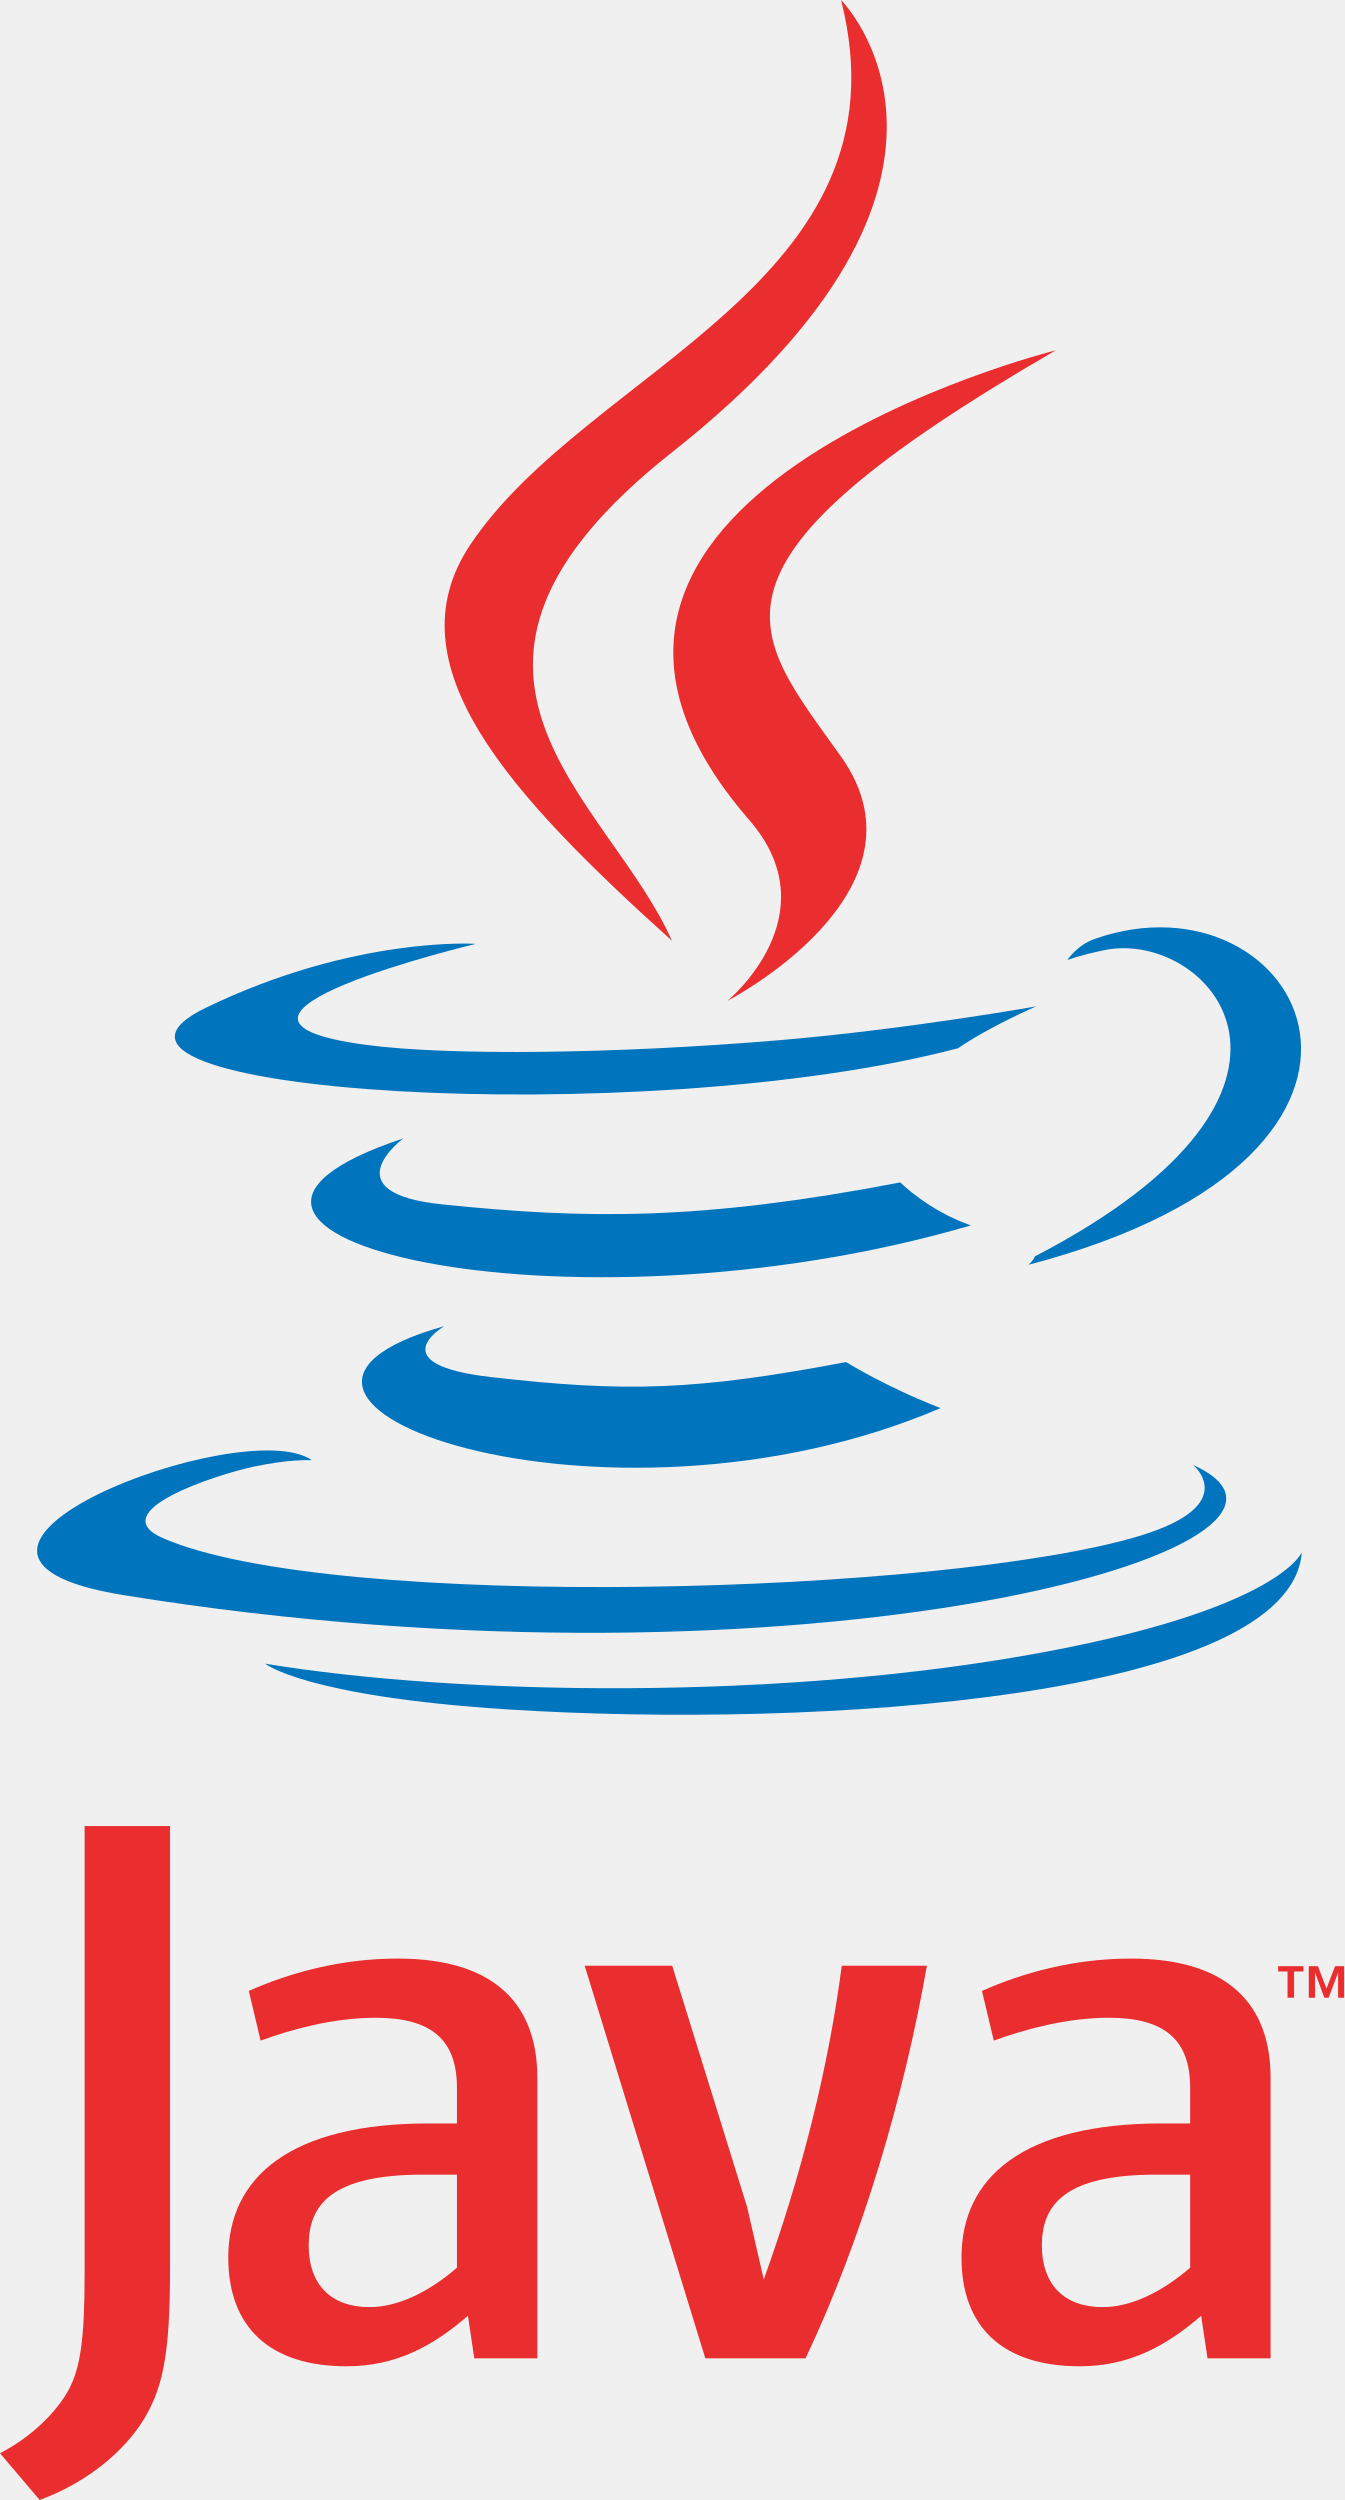
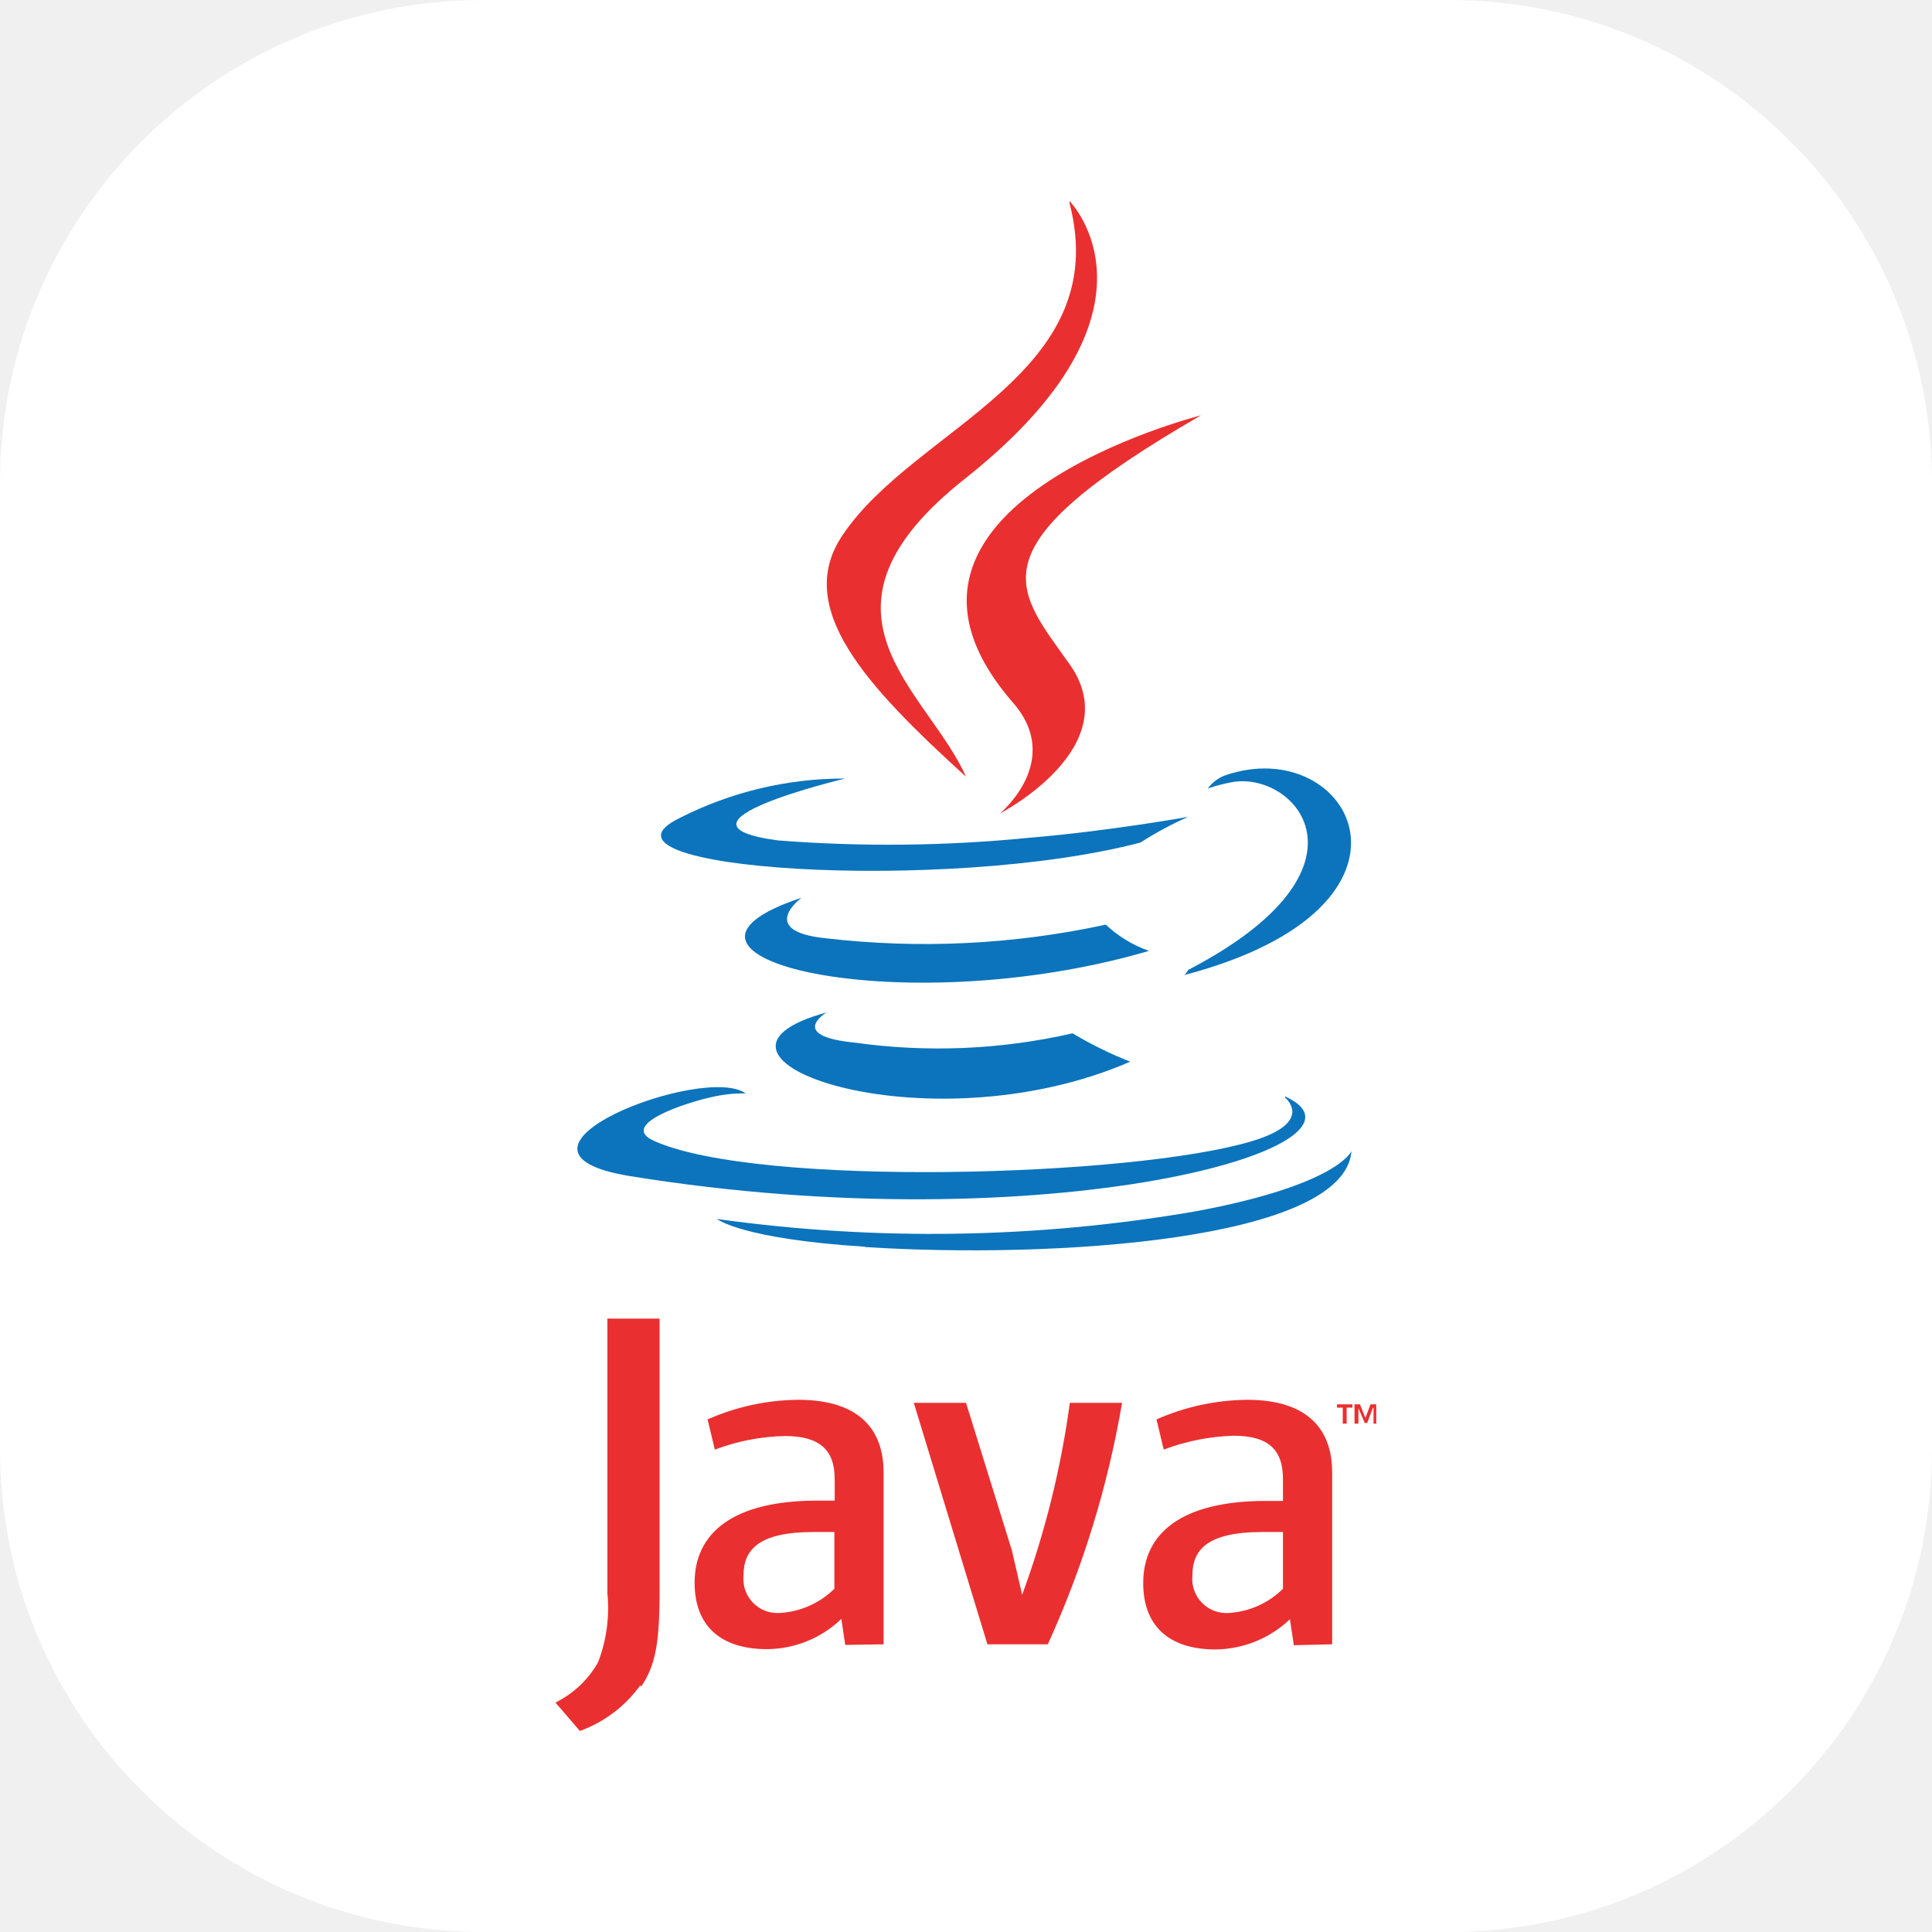
- <svg xmlns="http://www.w3.org/2000/svg" version="1.1" id="Layer_1" width="354.346" height="659.055" viewBox="0 0 354.346 659.055" overflow="visible" enable-background="new 0 0 354.346 659.055" xml:space="preserve">
-   <g>
-     <path fill-rule="evenodd" clip-rule="evenodd" fill="#0074BD" d="M117.151,349.592c0,0-17.265,10.049,12.301,13.44   c35.824,4.09,54.13,3.501,93.596-3.959c0,0,10.397,6.504,24.892,12.137C159.439,409.127,47.644,369.013,117.151,349.592   L117.151,349.592z" />
-     <path fill-rule="evenodd" clip-rule="evenodd" fill="#0074BD" d="M106.331,300.104c0,0-19.367,14.339,10.221,17.397   c38.271,3.951,68.483,4.275,120.792-5.792c0,0,7.218,7.332,18.585,11.339C148.943,354.342,29.782,325.51,106.331,300.104   L106.331,300.104z" />
-     <path fill-rule="evenodd" clip-rule="evenodd" fill="#EA2D2E" d="M197.494,216.145c21.818,25.115-5.721,47.697-5.721,47.697   s55.367-28.577,29.945-64.38c-23.752-33.373-41.962-49.951,56.623-107.124C278.342,92.338,123.587,130.979,197.494,216.145   L197.494,216.145z" />
-     <path fill-rule="evenodd" clip-rule="evenodd" fill="#0074BD" d="M314.542,386.202c0,0,12.781,10.536-14.077,18.684   c-51.071,15.469-212.604,20.135-257.47,0.619c-16.117-7.02,14.121-16.75,23.635-18.805c9.92-2.146,15.584-1.754,15.584-1.754   c-17.937-12.631-115.935,24.807-49.772,35.544C212.871,449.736,361.337,407.317,314.542,386.202L314.542,386.202z" />
-     <path fill-rule="evenodd" clip-rule="evenodd" fill="#0074BD" d="M125.46,248.822c0,0-82.155,19.519-29.092,26.613   c22.412,2.999,67.063,2.309,108.685-1.183c34.006-2.854,68.133-8.958,68.133-8.958s-11.982,5.14-20.657,11.06   C169.085,298.301,7.917,288.08,54.322,265.642C93.549,246.665,125.46,248.822,125.46,248.822L125.46,248.822z" />
-     <path fill-rule="evenodd" clip-rule="evenodd" fill="#0074BD" d="M272.846,331.198c84.818-44.063,45.597-86.412,18.223-80.708   c-6.694,1.397-9.697,2.607-9.697,2.607s2.494-3.907,7.243-5.588c54.155-19.03,95.794,56.146-17.464,85.919   C271.15,333.428,272.453,332.248,272.846,331.198L272.846,331.198z" />
-     <path fill-rule="evenodd" clip-rule="evenodd" fill="#EA2D2E" d="M221.719,0c0,0,46.963,46.99-44.557,119.227   c-73.393,57.969-16.734,91.009-0.026,128.778c-42.845-38.653-74.271-72.684-53.192-104.352   C154.898,97.174,240.663,74.632,221.719,0L221.719,0z" />
-     <path fill-rule="evenodd" clip-rule="evenodd" fill="#0074BD" d="M133.799,450.637c81.397,5.204,206.426-2.896,209.385-41.415   c0,0-5.688,14.602-67.276,26.188c-69.481,13.081-155.197,11.558-206.016,3.167C69.892,438.577,80.303,447.194,133.799,450.637   L133.799,450.637z" />
-     <path fill-rule="evenodd" clip-rule="evenodd" fill="#EA2D2E" d="M339.426,519.716h-2.479v-1.385h6.676v1.385h-2.469v6.928h-1.729   V519.716L339.426,519.716L339.426,519.716z M352.756,520.067h-0.032l-2.461,6.576h-1.132l-2.446-6.576h-0.025v6.576h-1.638v-8.313   h2.402l2.264,5.885l2.271-5.885h2.388v8.313h-1.59V520.067L352.756,520.067z" />
-     <path fill-rule="evenodd" clip-rule="evenodd" fill="#EA2D2E" d="M120.461,597.813c-7.676,6.654-15.793,10.396-23.079,10.396   c-10.378,0-16.007-6.236-16.007-16.216c0-10.803,6.027-18.71,30.163-18.71h8.923V597.813L120.461,597.813L120.461,597.813z    M141.65,621.716V547.72c0-18.915-10.787-31.396-36.782-31.396c-15.168,0-28.467,3.75-39.278,8.525l3.111,13.106   c8.515-3.127,19.526-6.031,30.337-6.031c14.978,0,21.423,6.031,21.423,18.505v9.356h-7.485c-36.383,0-52.798,14.11-52.798,35.336   c0,18.285,10.819,28.682,31.185,28.682c13.088,0,22.87-5.405,32.001-13.315l1.663,11.228H141.65L141.65,621.716z" />
-     <path fill-rule="evenodd" clip-rule="evenodd" fill="#EA2D2E" d="M212.362,621.716h-26.423l-31.807-103.502h23.077l19.743,63.6   l4.391,19.109c9.965-27.639,17.032-55.701,20.566-82.709h22.445C238.352,552.294,227.523,589.706,212.362,621.716L212.362,621.716z   " />
-     <path fill-rule="evenodd" clip-rule="evenodd" fill="#EA2D2E" d="M313.755,597.813c-7.701,6.654-15.82,10.396-23.086,10.396   c-10.382,0-16.011-6.236-16.011-16.216c0-10.803,6.039-18.71,30.154-18.71h8.942V597.813L313.755,597.813L313.755,597.813z    M334.951,621.716V547.72c0-18.915-10.818-31.396-36.789-31.396c-15.188,0-28.484,3.75-39.295,8.525l3.116,13.106   c8.519-3.127,19.545-6.031,30.355-6.031c14.96,0,21.416,6.031,21.416,18.505v9.356h-7.485c-36.391,0-52.801,14.11-52.801,35.336   c0,18.285,10.804,28.682,31.169,28.682c13.099,0,22.862-5.405,32.018-13.315l1.674,11.228H334.951L334.951,621.716z" />
-     <path fill-rule="evenodd" clip-rule="evenodd" fill="#EA2D2E" d="M36.941,639.306c-6.037,8.821-15.8,15.809-26.479,19.749   L0,646.731c8.135-4.178,15.103-10.912,18.345-17.182c2.796-5.589,3.96-12.773,3.96-29.971V481.398h22.519v116.551   C44.824,620.95,42.988,630.249,36.941,639.306L36.941,639.306z" />
+ <svg xmlns="http://www.w3.org/2000/svg" viewBox="0 0 64 64">
+   <defs>
+     <style>.cls-1{fill:#fff;}.cls-2{fill:#0b74bc;}.cls-2,.cls-3{fill-rule:evenodd;}.cls-3{fill:#ea2f30;}</style>
+   </defs>
+   <g id="Layer_2" data-name="Layer 2">
+     <rect class="cls-1" width="64" height="64" rx="16" />
+   </g>
+   <g id="Layer_1" data-name="Layer 1">
+     <path class="cls-2" d="M27.38,33.54s-1.32.78.95,1a19.89,19.89,0,0,0,7.2-.31,13.08,13.08,0,0,0,1.91.94C30.64,38.12,22,35,27.38,33.54Z" transform="translate(0 0)" />
+     <path class="cls-2" d="M26.55,29.74s-1.49,1.1.79,1.34a28.33,28.33,0,0,0,9.29-.45,4.09,4.09,0,0,0,1.43.87c-8.23,2.41-17.4.19-11.51-1.76Z" transform="translate(0 0)" />
+     <path class="cls-3" d="M33.56,23.28c1.68,1.93-.44,3.67-.44,3.67s4.26-2.2,2.31-4.95c-1.83-2.57-3.23-3.85,4.35-8.24,0,0-11.9,3-6.22,9.52Z" transform="translate(0 0)" />
+     <path class="cls-2" d="M42.57,36.36s1,.81-1.09,1.44c-3.93,1.19-16.35,1.54-19.8,0-1.24-.54,1.09-1.28,1.82-1.44a4.65,4.65,0,0,1,1.2-.14c-1.38-1-8.92,1.91-3.83,2.74,13.88,2.25,25.29-1,21.7-2.64Z" transform="translate(0 0)" />
+     <path class="cls-2" d="M28,25.79s-6.32,1.5-2.23,2.05a47.26,47.26,0,0,0,8.35-.09c2.62-.22,5.24-.69,5.24-.69a11.44,11.44,0,0,0-1.58.85c-6.42,1.69-18.82.9-15.25-.82A12,12,0,0,1,28,25.79Z" transform="translate(0 0)" />
+     <path class="cls-2" d="M39.36,32.13c6.52-3.39,3.51-6.65,1.4-6.21a5.35,5.35,0,0,0-.75.2,1.25,1.25,0,0,1,.56-.43c4.17-1.46,7.37,4.32-1.34,6.61a.57.57,0,0,0,.13-.17Z" transform="translate(0 0)" />
+     <path class="cls-3" d="M35.43,6.66S39,10.27,32,15.83c-5.65,4.45-1.29,7,0,9.9-3.3-3-5.72-5.59-4.09-8,2.38-3.57,9-5.3,7.52-11Z" transform="translate(0 0)" />
+     <path class="cls-2" d="M28.66,41.31c6.26.4,15.88-.22,16.11-3.18,0,0-.44,1.12-5.18,2a51.47,51.47,0,0,1-15.84.25s.8.66,4.91.92Z" transform="translate(0 0)" />
+     <path class="cls-3" d="M44.48,46.63h-.19v-.11h.51v.11h-.19v.53h-.13v-.53Zm1,0h0l-.19.51h-.08L45,46.65h0v.51h-.13v-.64h.18l.18.45.17-.45h.19v.64H45.5v-.51Z" transform="translate(0 0)" />
+     <path class="cls-3" d="M27.64,52.63a2.81,2.81,0,0,1-1.78.8,1.13,1.13,0,0,1-1.23-1.24c0-.83.47-1.44,2.32-1.44h.69v1.88Zm1.63,1.84V48.78c0-1.45-.83-2.41-2.83-2.41a7.56,7.56,0,0,0-3,.65l.24,1A7,7,0,0,1,26,47.57c1.15,0,1.65.46,1.65,1.42v.72h-.58c-2.8,0-4.06,1.08-4.06,2.72,0,1.4.83,2.2,2.4,2.2a3.59,3.59,0,0,0,2.46-1l.13.86Z" transform="translate(0 0)" />
+     <path class="cls-3" d="M34.71,54.47h-2l-2.44-8H32l1.52,4.89.34,1.47a30.18,30.18,0,0,0,1.58-6.36h1.73a32.45,32.45,0,0,1-2.46,8Z" transform="translate(0 0)" />
+     <path class="cls-3" d="M42.5,52.63a2.79,2.79,0,0,1-1.77.8,1.13,1.13,0,0,1-1.23-1.24c0-.83.46-1.44,2.32-1.44h.68v1.88Zm1.63,1.84V48.78c0-1.45-.83-2.41-2.82-2.41a7.61,7.61,0,0,0-3,.65l.24,1a7.11,7.11,0,0,1,2.34-.46C42,47.57,42.5,48,42.5,49v.72h-.57c-2.8,0-4.06,1.08-4.06,2.72,0,1.4.83,2.2,2.4,2.2a3.63,3.63,0,0,0,2.46-1l.13.86Z" transform="translate(0 0)" />
+     <path class="cls-3" d="M21.21,55.83a4.26,4.26,0,0,1-2,1.51l-.81-.94a3.32,3.32,0,0,0,1.41-1.33,5,5,0,0,0,.31-2.3V43.68h1.73v9c0,1.77-.14,2.49-.61,3.19Z" transform="translate(0 0)" />
  </g>
</svg>
